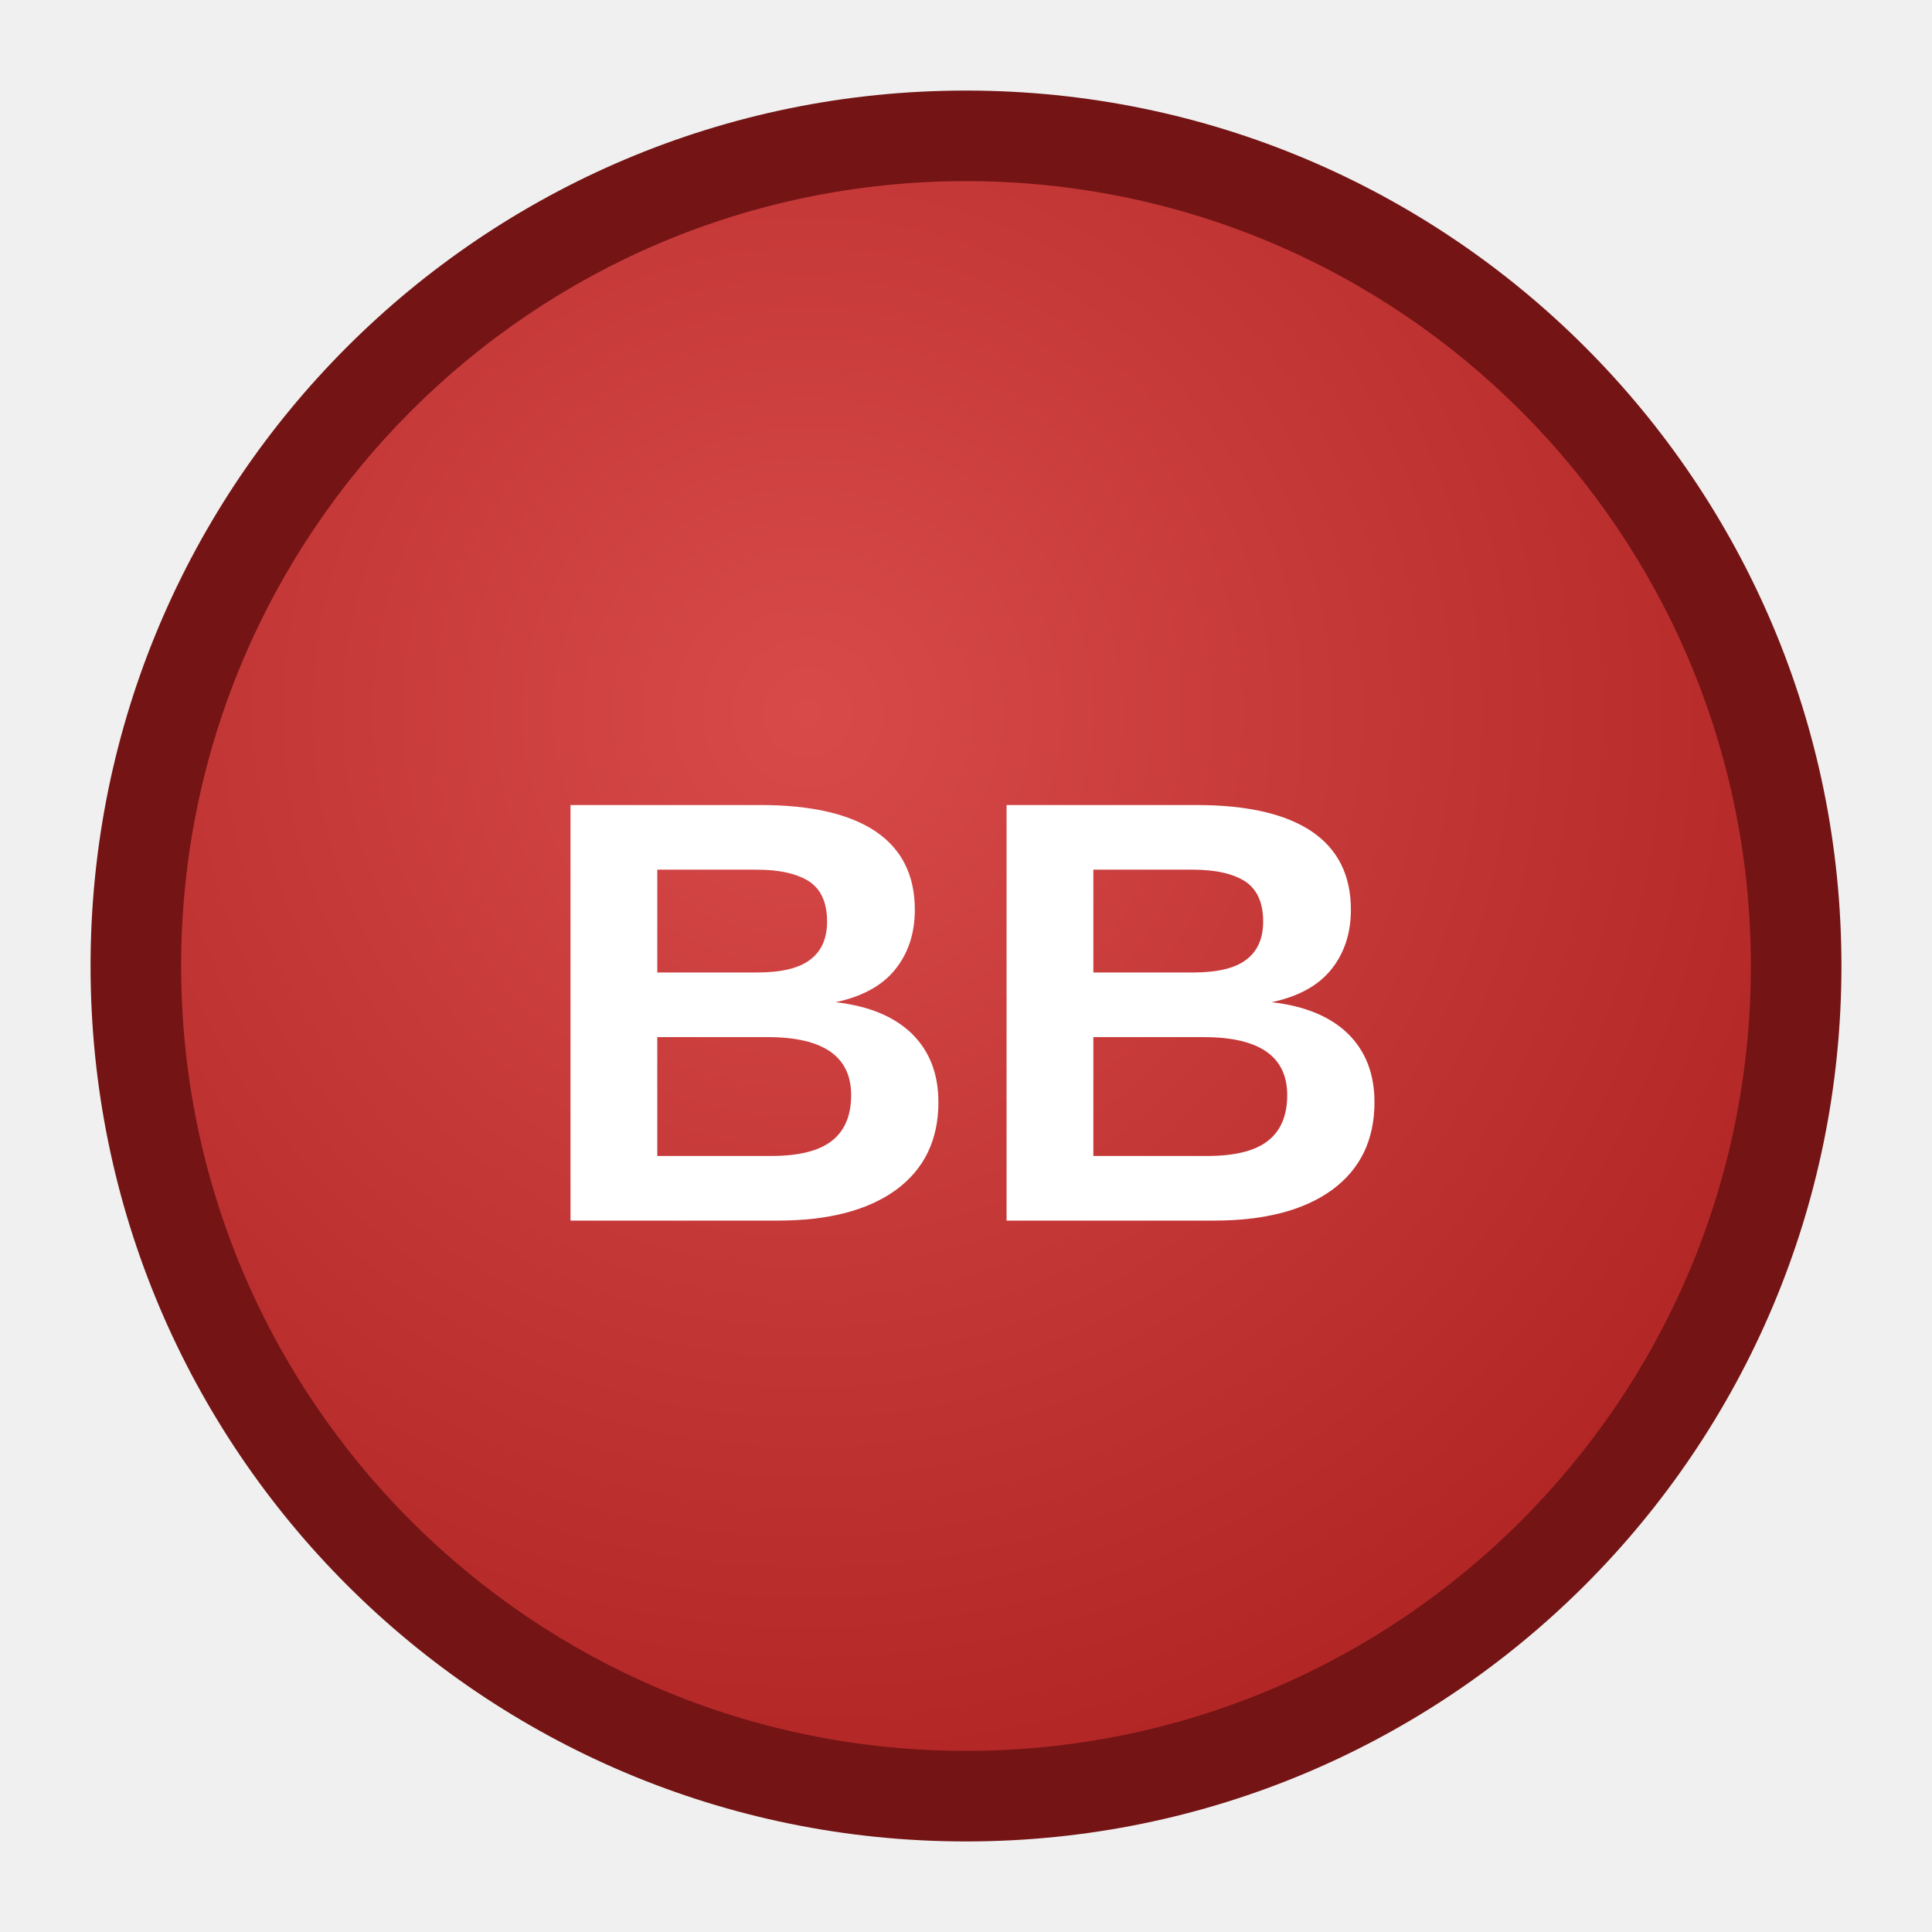
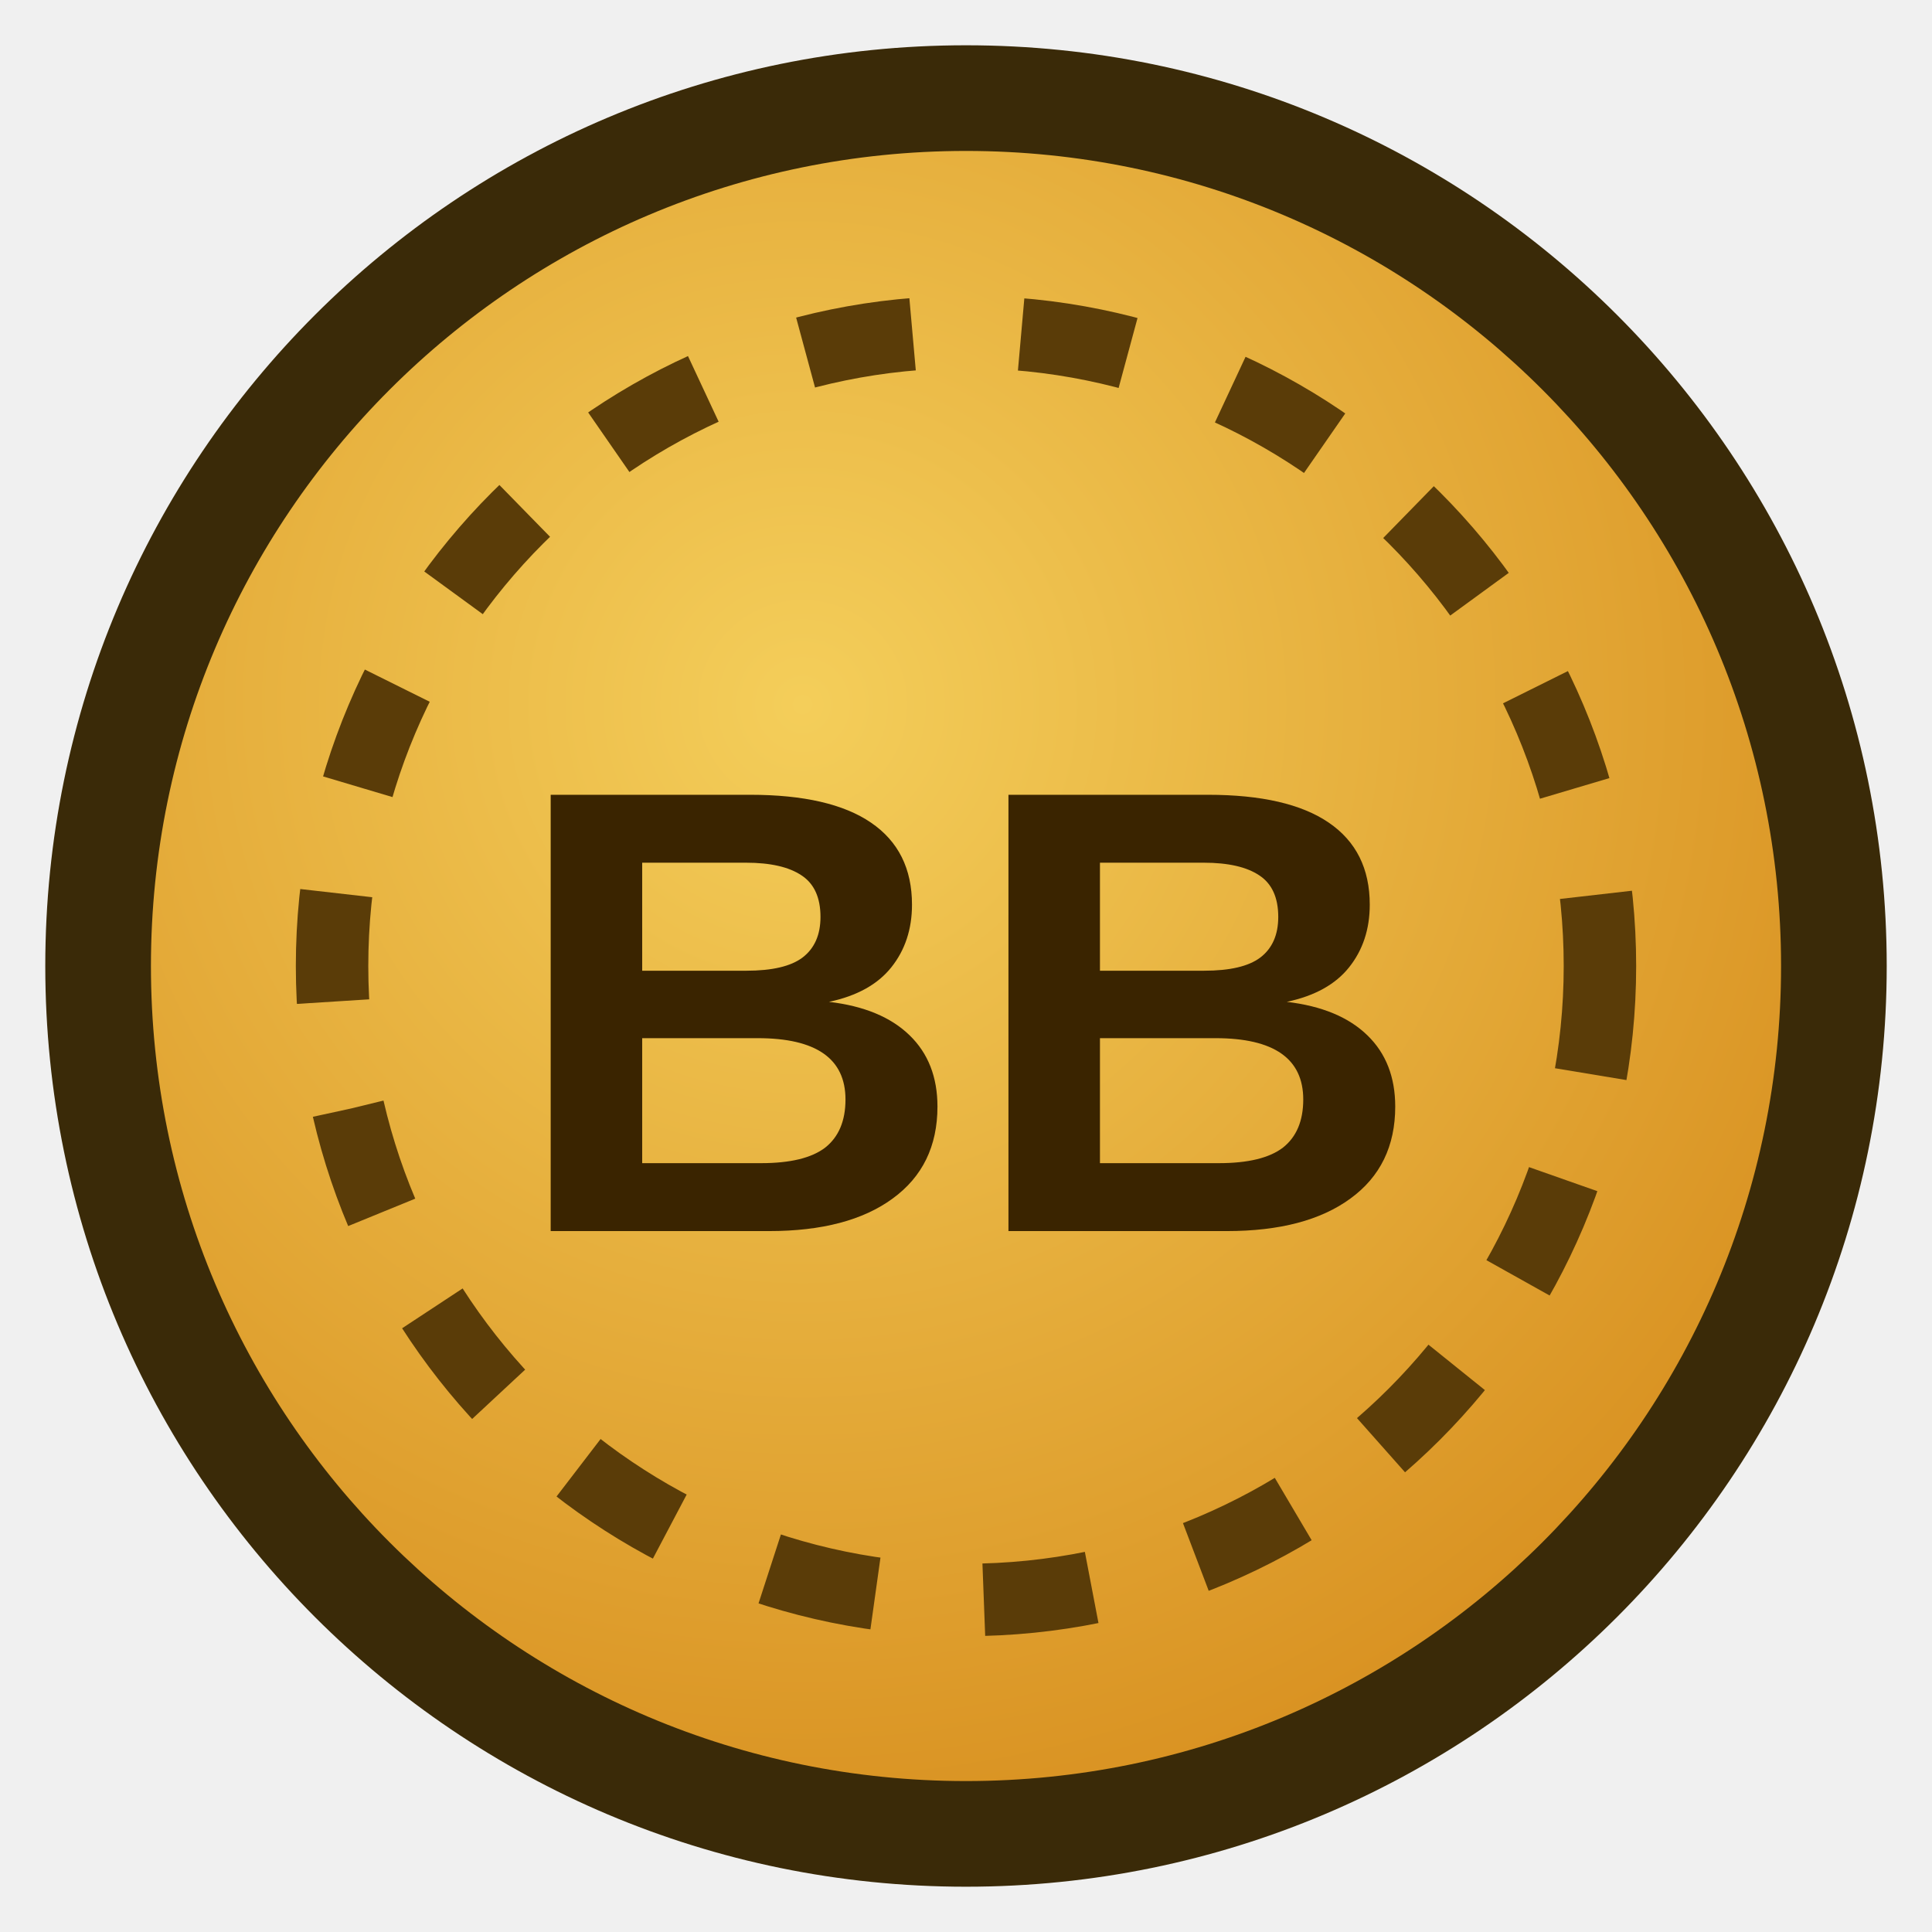
<svg xmlns="http://www.w3.org/2000/svg" width="64" height="64" viewBox="0 0 64 64">
  <defs>
    <radialGradient id="g" cx="40%" cy="34%" r="72%">
-       <stop offset="0" stop-color="#d84a4a" />
-       <stop offset="1" stop-color="#b02424" />
+       <stop offset="0" stop-color="#f4ce5a" />
+       <stop offset="1" stop-color="#d89020" />
    </radialGradient>
  </defs>
-   <circle cx="32" cy="32" r="29" fill="#741414" />
-   <circle cx="32" cy="32" r="26" fill="url(#g)" />
-   <text x="32" y="33.5" text-anchor="middle" dominant-baseline="central" fill="#ffffff" font-size="20" font-weight="800" font-family="Arial,Helvetica,sans-serif">BB</text>
+   <circle cx="32" cy="32" r="30.5" fill="#3a2a08" />
+   <circle cx="32" cy="32" r="27" fill="url(#g)" />
+   <circle cx="32" cy="32" r="21" fill="none" stroke="#5a3c08" stroke-width="2.4" stroke-dasharray="3.6 3.6" />
+   <text x="32" y="33.5" text-anchor="middle" dominant-baseline="central" font-family="Arial Black,Arial,sans-serif" font-weight="900" font-size="21" fill="#3a2400">BB</text>
</svg>
